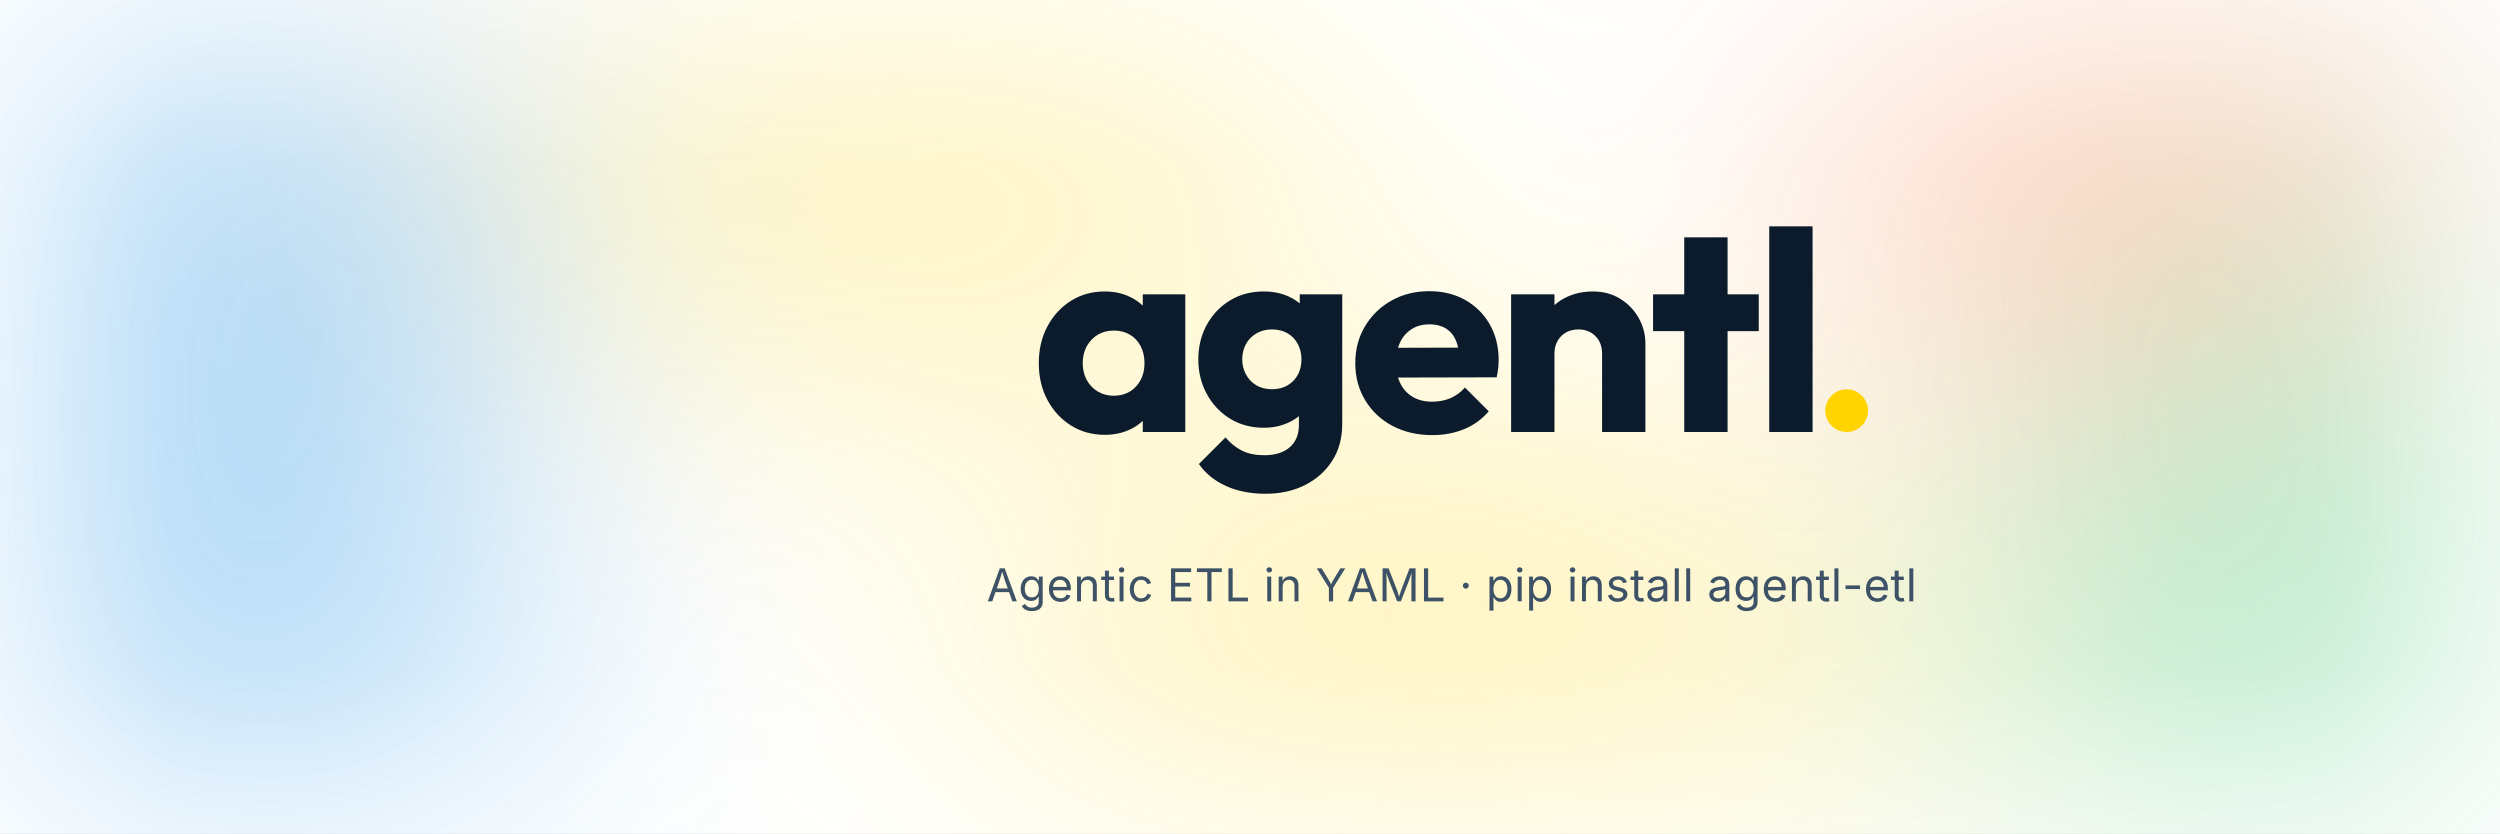
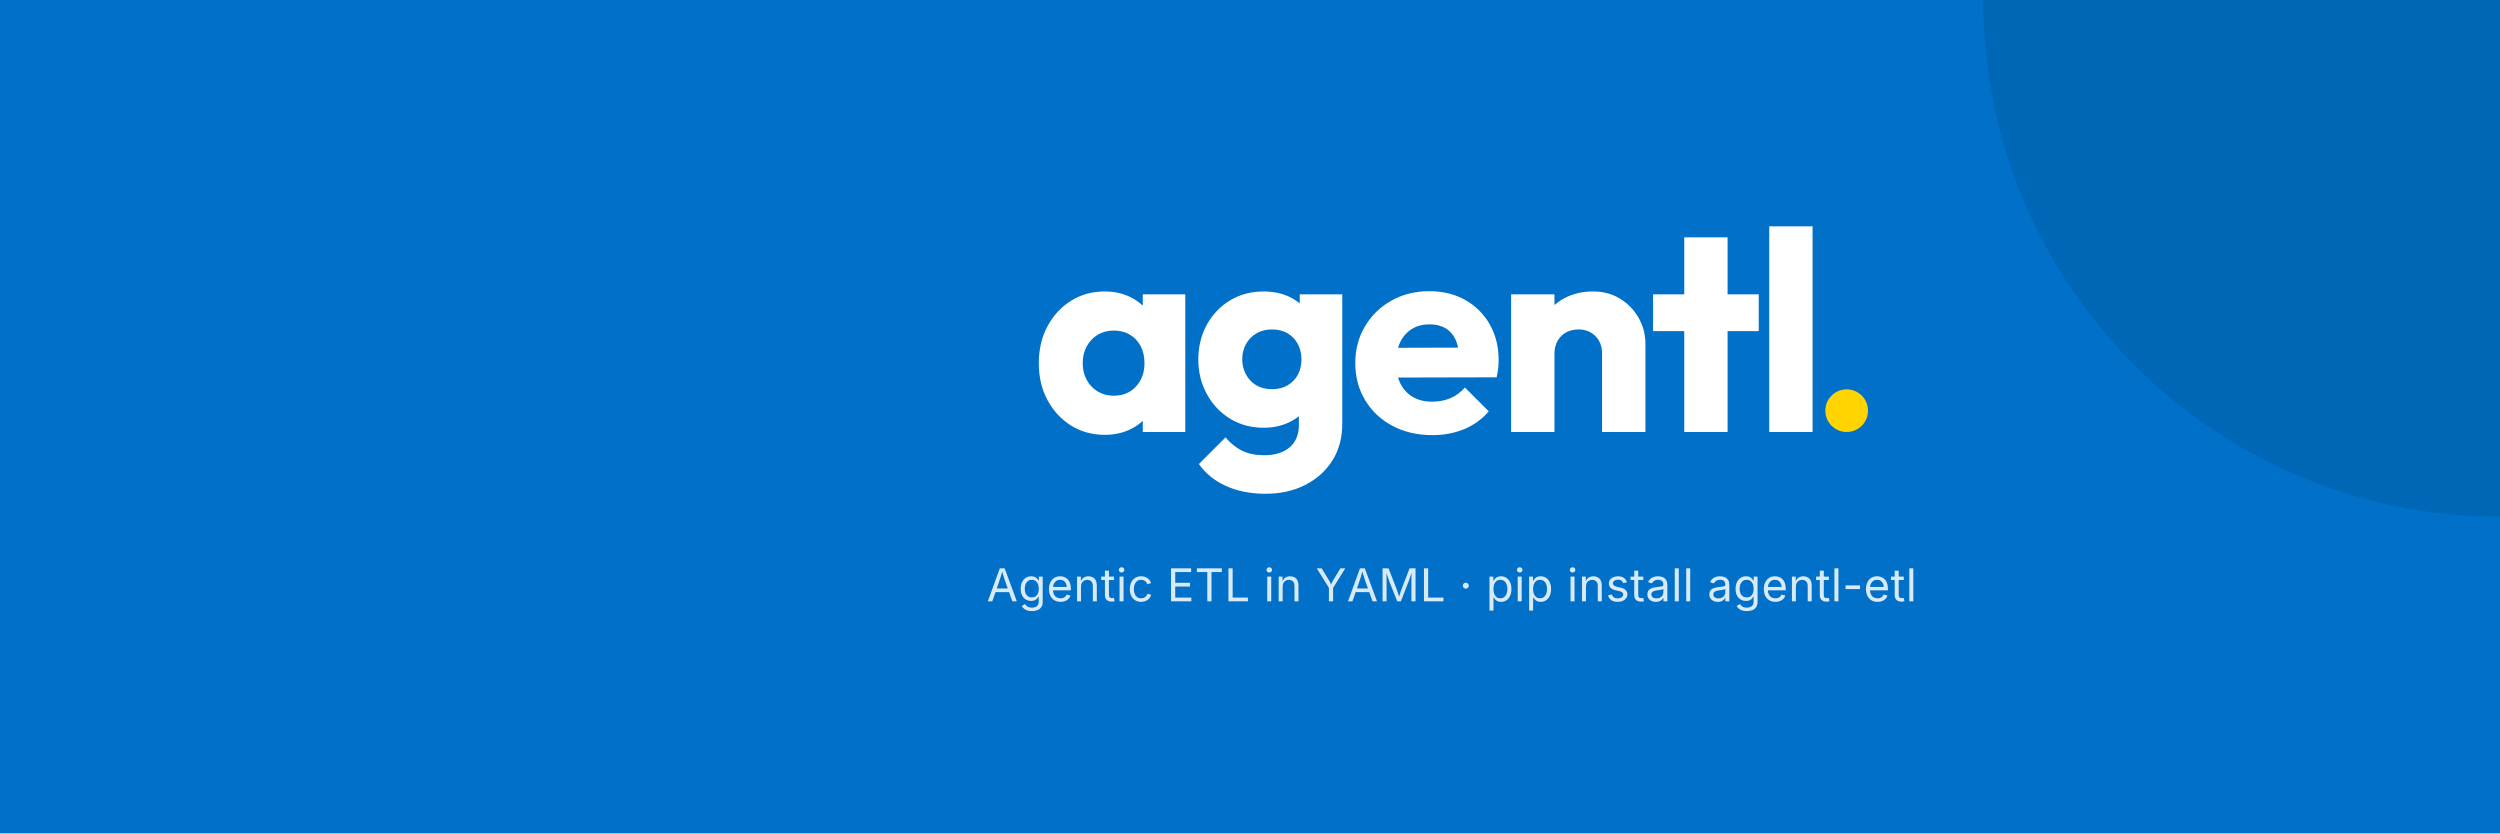
<svg xmlns="http://www.w3.org/2000/svg" viewBox="0 0 1500 500" width="1500" height="500">
-   <defs>
-     <filter id="soft" x="-50%" y="-50%" width="200%" height="200%">
-       <feGaussianBlur stdDeviation="105" />
-     </filter>
-   </defs>
-   <rect width="1500" height="500" fill="#ffffff" />
-   <g filter="url(#soft)" opacity=".85">
-     <circle cx="0" cy="25" r="360" fill="#9fd0f5" />
-     <circle cx="540" cy="-70" r="300" fill="#fff1a8" />
-     <circle cx="1455" cy="0" r="360" fill="#ffc2a8" />
-     <circle cx="1560" cy="490" r="390" fill="#a8e6c0" />
-     <circle cx="870" cy="580" r="330" fill="#fff1a8" />
-     <circle cx="0" cy="520" r="330" fill="#9fd0f5" />
-   </g>
+   <rect width="1500" height="500" fill="#0070c9" />
+   <circle cx="1500" cy="0" r="310" fill="#005ea8" opacity=".55" />
  <g transform="translate(619.2 259.2)">
-     <path d="M43.69 1.7Q32.3 1.7 23.375 -3.91Q14.45 -9.52 9.265 -19.21Q4.08 -28.9 4.08 -41.31Q4.08 -53.72 9.265 -63.41Q14.45 -73.1 23.375 -78.71Q32.3 -84.32 43.69 -84.32Q52.02 -84.32 58.735 -81.09Q65.45 -77.86 69.7 -72.165Q73.95 -66.47 74.46 -59.16V-23.46Q73.95 -16.15 69.785 -10.455Q65.62 -4.76 58.82 -1.53Q52.02 1.7 43.69 1.7ZM48.96 -21.76Q57.29 -21.76 62.39 -27.285Q67.49 -32.81 67.49 -41.31Q67.49 -47.09 65.195 -51.51Q62.9 -55.93 58.735 -58.395Q54.57 -60.86 49.13 -60.86Q43.69 -60.86 39.525 -58.395Q35.36 -55.93 32.895 -51.51Q30.43 -47.09 30.43 -41.31Q30.43 -35.7 32.81 -31.28Q35.19 -26.86 39.44 -24.31Q43.69 -21.76 48.96 -21.76ZM66.47 0.0V-22.27L70.38 -42.33L66.47 -62.39V-82.62H91.97V0.0ZM140.25 37.06Q126.65 37.06 116.365 32.385Q106.08 27.71 100.13 19.21L116.11 3.23Q120.53 8.5 126.055 11.22Q131.58 13.94 139.4 13.94Q149.09 13.94 154.615 9.18Q160.14 4.42 160.14 -4.25V-25.33L164.56 -43.35L160.65 -61.37V-82.62H186.15V-4.93Q186.15 7.82 180.2 17.17Q174.25 26.52 163.88 31.79Q153.51 37.06 140.25 37.06ZM139.06 -2.55Q127.67 -2.55 118.83 -7.99Q109.99 -13.43 104.89 -22.78Q99.79 -32.13 99.79 -43.52Q99.79 -55.08 104.89 -64.345Q109.99 -73.61 118.83 -78.965Q127.67 -84.32 139.06 -84.32Q147.56 -84.32 154.275 -81.175Q160.99 -78.03 165.155 -72.335Q169.32 -66.64 169.83 -59.16V-27.71Q169.32 -20.4 165.155 -14.705Q160.99 -9.01 154.19 -5.78Q147.39 -2.55 139.06 -2.55ZM143.99 -25.67Q149.43 -25.67 153.425 -28.05Q157.42 -30.43 159.545 -34.425Q161.67 -38.42 161.67 -43.52Q161.67 -48.62 159.545 -52.7Q157.42 -56.78 153.425 -59.16Q149.43 -61.54 143.99 -61.54Q138.72 -61.54 134.64 -59.16Q130.56 -56.78 128.35 -52.7Q126.14 -48.62 126.14 -43.52Q126.14 -38.76 128.35 -34.595Q130.56 -30.43 134.555 -28.05Q138.55 -25.67 143.99 -25.67ZM240.21 1.87Q226.78 1.87 216.325 -3.655Q205.87 -9.18 199.92 -19.04Q193.97 -28.9 193.97 -41.31Q193.97 -53.72 199.835 -63.495Q205.7 -73.27 215.73 -78.88Q225.76 -84.49 238.34 -84.49Q250.58 -84.49 259.93 -79.22Q269.28 -73.95 274.635 -64.6Q279.99 -55.25 279.99 -43.18Q279.99 -40.97 279.735 -38.505Q279.48 -36.04 278.8 -32.81L207.57 -32.64V-50.49L267.75 -50.66L256.53 -43.18Q256.36 -50.32 254.32 -54.995Q252.28 -59.67 248.285 -62.135Q244.29 -64.6 238.51 -64.6Q232.39 -64.6 227.885 -61.795Q223.38 -58.99 220.915 -53.89Q218.45 -48.79 218.45 -41.48Q218.45 -34.17 221.085 -28.985Q223.72 -23.8 228.565 -20.995Q233.41 -18.19 240.04 -18.19Q246.16 -18.19 251.09 -20.315Q256.02 -22.44 259.76 -26.69L274.04 -12.41Q267.92 -5.27 259.25 -1.7Q250.58 1.87 240.21 1.87ZM342.04 0.0V-47.09Q342.04 -53.55 338.045 -57.545Q334.05 -61.54 327.93 -61.54Q323.68 -61.54 320.45 -59.755Q317.22 -57.97 315.35 -54.655Q313.48 -51.34 313.48 -47.09L303.45 -52.02Q303.45 -61.71 307.7 -69.02Q311.95 -76.33 319.515 -80.325Q327.08 -84.32 336.6 -84.32Q345.78 -84.32 352.835 -79.985Q359.89 -75.65 363.97 -68.51Q368.05 -61.37 368.05 -52.87V0.0ZM287.47 0.0V-82.62H313.48V0.0ZM391.34 0.0V-116.79H417.35V0.0ZM372.64 -60.52V-82.62H436.05V-60.52ZM442.34 0.0V-123.42H468.35V0.0Z" fill="#0b1b2b" />
+     <path d="M43.69 1.7Q32.3 1.7 23.375 -3.91Q14.45 -9.52 9.265 -19.21Q4.08 -28.9 4.08 -41.31Q4.08 -53.72 9.265 -63.41Q14.45 -73.1 23.375 -78.71Q32.3 -84.32 43.69 -84.32Q52.02 -84.32 58.735 -81.09Q65.45 -77.86 69.7 -72.165Q73.95 -66.47 74.46 -59.16V-23.46Q73.95 -16.15 69.785 -10.455Q65.62 -4.76 58.82 -1.53Q52.02 1.7 43.69 1.7ZM48.96 -21.76Q57.29 -21.76 62.39 -27.285Q67.49 -32.81 67.49 -41.31Q67.49 -47.09 65.195 -51.51Q62.9 -55.93 58.735 -58.395Q54.57 -60.86 49.13 -60.86Q43.69 -60.86 39.525 -58.395Q35.36 -55.93 32.895 -51.51Q30.43 -47.09 30.43 -41.31Q30.43 -35.7 32.81 -31.28Q35.19 -26.86 39.44 -24.31Q43.69 -21.76 48.96 -21.76ZM66.47 0.0V-22.27L70.38 -42.33L66.47 -62.39V-82.62H91.97V0.0ZM140.25 37.06Q126.65 37.06 116.365 32.385Q106.08 27.71 100.13 19.21L116.11 3.23Q120.53 8.5 126.055 11.22Q131.58 13.94 139.4 13.94Q149.09 13.94 154.615 9.18Q160.14 4.42 160.14 -4.25V-25.33L164.56 -43.35L160.65 -61.37V-82.62H186.15V-4.93Q186.15 7.82 180.2 17.17Q174.25 26.52 163.88 31.79Q153.51 37.06 140.25 37.06ZM139.06 -2.55Q127.67 -2.55 118.83 -7.99Q109.99 -13.43 104.89 -22.78Q99.79 -32.13 99.79 -43.52Q99.79 -55.08 104.89 -64.345Q109.99 -73.61 118.83 -78.965Q127.67 -84.32 139.06 -84.32Q147.56 -84.32 154.275 -81.175Q160.99 -78.03 165.155 -72.335Q169.32 -66.64 169.83 -59.16V-27.71Q169.32 -20.4 165.155 -14.705Q160.99 -9.01 154.19 -5.78Q147.39 -2.55 139.06 -2.55ZM143.99 -25.67Q149.43 -25.67 153.425 -28.05Q157.42 -30.43 159.545 -34.425Q161.67 -38.42 161.67 -43.52Q161.67 -48.62 159.545 -52.7Q157.42 -56.78 153.425 -59.16Q149.43 -61.54 143.99 -61.54Q138.72 -61.54 134.64 -59.16Q130.56 -56.78 128.35 -52.7Q126.14 -48.62 126.14 -43.52Q126.14 -38.76 128.35 -34.595Q130.56 -30.43 134.555 -28.05Q138.55 -25.67 143.99 -25.67ZM240.21 1.87Q226.78 1.87 216.325 -3.655Q205.87 -9.18 199.92 -19.04Q193.97 -28.9 193.97 -41.31Q193.97 -53.72 199.835 -63.495Q205.7 -73.27 215.73 -78.88Q225.76 -84.49 238.34 -84.49Q250.58 -84.49 259.93 -79.22Q269.28 -73.95 274.635 -64.6Q279.99 -55.25 279.99 -43.18Q279.99 -40.97 279.735 -38.505Q279.48 -36.04 278.8 -32.81L207.57 -32.64V-50.49L267.75 -50.66L256.53 -43.18Q256.36 -50.32 254.32 -54.995Q252.28 -59.67 248.285 -62.135Q244.29 -64.6 238.51 -64.6Q232.39 -64.6 227.885 -61.795Q223.38 -58.99 220.915 -53.89Q218.45 -48.79 218.45 -41.48Q218.45 -34.17 221.085 -28.985Q223.72 -23.8 228.565 -20.995Q233.41 -18.19 240.04 -18.19Q246.16 -18.19 251.09 -20.315Q256.02 -22.44 259.76 -26.69L274.04 -12.41Q267.92 -5.27 259.25 -1.7Q250.58 1.87 240.21 1.87ZM342.04 0.0V-47.09Q342.04 -53.55 338.045 -57.545Q334.05 -61.54 327.93 -61.54Q323.68 -61.54 320.45 -59.755Q317.22 -57.97 315.35 -54.655Q313.48 -51.34 313.48 -47.09L303.45 -52.02Q303.45 -61.71 307.7 -69.02Q311.95 -76.33 319.515 -80.325Q327.08 -84.32 336.6 -84.32Q345.78 -84.32 352.835 -79.985Q359.89 -75.65 363.97 -68.51Q368.05 -61.37 368.05 -52.87V0.0ZM287.47 0.0V-82.62H313.48V0.0ZM391.34 0.0V-116.79H417.35V0.0ZM372.64 -60.52V-82.62H436.05V-60.52ZM442.34 0.0V-123.42H468.35V0.0Z" fill="#ffffff" />
    <circle cx="488.8" cy="-12.8" r="12.8" fill="#ffd400" />
  </g>
-   <path transform="translate(592.0 360.8)" d="M0.691 0.0 7.876 -19.789H10.798L18.076 0.0H15.42L11.223 -11.741Q10.838 -12.83 10.326 -14.457Q9.815 -16.084 9.084 -18.607H9.562Q8.845 -16.057 8.321 -14.404Q7.796 -12.75 7.451 -11.741L3.373 0.0ZM4.303 -5.525V-7.73H14.463V-5.525ZM27.153 5.87Q25.506 5.87 24.304 5.452Q23.102 5.034 22.306 4.343Q21.509 3.652 21.044 2.842L22.983 1.594Q23.302 2.019 23.773 2.537Q24.245 3.055 25.048 3.42Q25.852 3.785 27.153 3.785Q28.933 3.785 30.082 2.935Q31.231 2.085 31.231 0.252V-2.723H31.005Q30.752 -2.298 30.294 -1.713Q29.836 -1.129 28.979 -0.684Q28.123 -0.239 26.688 -0.239Q24.909 -0.239 23.488 -1.082Q22.067 -1.926 21.243 -3.546Q20.42 -5.166 20.42 -7.491Q20.42 -9.788 21.23 -11.482Q22.04 -13.175 23.468 -14.105Q24.895 -15.034 26.742 -15.034Q28.176 -15.034 29.033 -14.563Q29.889 -14.091 30.354 -13.48Q30.819 -12.87 31.071 -12.471H31.297V-14.848H33.621V0.385Q33.621 2.298 32.758 3.513Q31.895 4.728 30.427 5.299Q28.959 5.87 27.153 5.87ZM27.087 -2.364Q28.442 -2.364 29.371 -2.982Q30.301 -3.599 30.779 -4.761Q31.257 -5.923 31.257 -7.544Q31.257 -9.124 30.786 -10.326Q30.314 -11.528 29.385 -12.212Q28.455 -12.896 27.087 -12.896Q25.679 -12.896 24.736 -12.172Q23.793 -11.448 23.322 -10.24Q22.85 -9.031 22.85 -7.544Q22.85 -6.016 23.328 -4.848Q23.806 -3.679 24.749 -3.021Q25.692 -2.364 27.087 -2.364ZM44.332 0.319Q42.181 0.319 40.62 -0.637Q39.06 -1.594 38.216 -3.307Q37.373 -5.02 37.373 -7.305Q37.373 -9.589 38.196 -11.329Q39.02 -13.069 40.527 -14.052Q42.035 -15.034 44.053 -15.034Q45.235 -15.034 46.384 -14.643Q47.533 -14.251 48.469 -13.381Q49.406 -12.511 49.964 -11.09Q50.521 -9.669 50.521 -7.61V-6.614H38.993V-8.633H49.233L48.117 -7.889Q48.117 -9.35 47.659 -10.486Q47.201 -11.621 46.298 -12.265Q45.395 -12.909 44.053 -12.909Q42.712 -12.909 41.756 -12.252Q40.799 -11.595 40.295 -10.539Q39.79 -9.483 39.79 -8.274V-6.933Q39.79 -5.286 40.361 -4.137Q40.932 -2.988 41.962 -2.397Q42.991 -1.806 44.346 -1.806Q45.222 -1.806 45.939 -2.059Q46.656 -2.311 47.174 -2.822Q47.692 -3.334 47.971 -4.091L50.282 -3.453Q49.937 -2.337 49.114 -1.487Q48.29 -0.637 47.075 -0.159Q45.86 0.319 44.332 0.319ZM56.611 -8.898V0.0H54.22V-14.848H56.518L56.531 -11.249H56.199Q56.876 -13.308 58.131 -14.171Q59.386 -15.034 61.073 -15.034Q62.574 -15.034 63.703 -14.417Q64.832 -13.799 65.462 -12.557Q66.093 -11.316 66.093 -9.43V0.0H63.703V-9.23Q63.703 -10.944 62.806 -11.913Q61.91 -12.883 60.356 -12.883Q59.293 -12.883 58.443 -12.418Q57.593 -11.953 57.102 -11.063Q56.611 -10.173 56.611 -8.898ZM76.406 -14.848V-12.803H68.729V-14.848ZM70.961 -18.381H73.351V-3.852Q73.351 -2.855 73.756 -2.397Q74.161 -1.939 75.104 -1.939Q75.33 -1.939 75.682 -1.992Q76.034 -2.045 76.326 -2.098L76.818 -0.08Q76.446 0.053 75.974 0.12Q75.503 0.186 75.038 0.186Q73.112 0.186 72.036 -0.83Q70.961 -1.846 70.961 -3.666ZM79.733 0.0V-14.848H82.123V0.0ZM80.941 -17.279Q80.264 -17.279 79.772 -17.744Q79.281 -18.209 79.281 -18.859Q79.281 -19.523 79.772 -19.982Q80.264 -20.44 80.941 -20.44Q81.632 -20.44 82.123 -19.982Q82.615 -19.523 82.615 -18.859Q82.615 -18.209 82.123 -17.744Q81.632 -17.279 80.941 -17.279ZM92.635 0.319Q90.616 0.319 89.096 -0.637Q87.575 -1.594 86.725 -3.32Q85.875 -5.047 85.875 -7.331Q85.875 -9.655 86.725 -11.389Q87.575 -13.122 89.096 -14.078Q90.616 -15.034 92.635 -15.034Q93.711 -15.034 94.667 -14.755Q95.623 -14.477 96.414 -13.952Q97.204 -13.427 97.775 -12.664Q98.346 -11.9 98.652 -10.93L96.354 -10.28Q96.194 -10.851 95.862 -11.329Q95.53 -11.807 95.059 -12.159Q94.587 -12.511 93.977 -12.704Q93.366 -12.896 92.635 -12.896Q91.148 -12.896 90.191 -12.119Q89.235 -11.342 88.77 -10.08Q88.305 -8.819 88.305 -7.331Q88.305 -5.87 88.77 -4.615Q89.235 -3.36 90.191 -2.59Q91.148 -1.82 92.635 -1.82Q93.379 -1.82 94.003 -2.019Q94.627 -2.218 95.112 -2.583Q95.597 -2.948 95.929 -3.453Q96.261 -3.958 96.42 -4.555L98.705 -3.905Q98.412 -2.909 97.835 -2.132Q97.257 -1.355 96.46 -0.804Q95.663 -0.252 94.694 0.033Q93.724 0.319 92.635 0.319ZM110.617 0.0V-19.789H122.677V-17.558H113.141V-11.103H122.026V-8.872H113.141V-2.231H122.796V0.0ZM126.15 -17.558V-19.789H141.104V-17.558H134.902V0.0H132.378V-17.558ZM145.068 0.0V-19.789H147.592V-2.231H156.756V0.0ZM168.35 0.0V-14.848H170.741V0.0ZM169.559 -17.279Q168.881 -17.279 168.39 -17.744Q167.898 -18.209 167.898 -18.859Q167.898 -19.523 168.39 -19.982Q168.881 -20.44 169.559 -20.44Q170.249 -20.44 170.741 -19.982Q171.232 -19.523 171.232 -18.859Q171.232 -18.209 170.741 -17.744Q170.249 -17.279 169.559 -17.279ZM177.6 -8.898V0.0H175.209V-14.848H177.507L177.52 -11.249H177.188Q177.866 -13.308 179.121 -14.171Q180.376 -15.034 182.063 -15.034Q183.563 -15.034 184.692 -14.417Q185.821 -13.799 186.452 -12.557Q187.083 -11.316 187.083 -9.43V0.0H184.692V-9.23Q184.692 -10.944 183.796 -11.913Q182.899 -12.883 181.345 -12.883Q180.283 -12.883 179.433 -12.418Q178.583 -11.953 178.091 -11.063Q177.6 -10.173 177.6 -8.898ZM205.344 0.0V-8.102L198.066 -19.789H200.988L204.906 -13.401Q205.57 -12.325 206.081 -11.349Q206.592 -10.373 207.137 -8.885H206.128Q206.672 -10.399 207.19 -11.389Q207.708 -12.378 208.332 -13.401L212.237 -19.789H215.146L207.867 -8.102V0.0ZM216.799 0.0 223.984 -19.789H226.906L234.184 0.0H231.528L227.331 -11.741Q226.946 -12.83 226.434 -14.457Q225.923 -16.084 225.193 -18.607H225.671Q224.954 -16.057 224.429 -14.404Q223.904 -12.75 223.559 -11.741L219.482 0.0ZM220.411 -5.525V-7.73H230.572V-5.525ZM237.537 0.0V-19.789H241.123L245.997 -7.305Q246.17 -6.866 246.389 -6.209Q246.608 -5.552 246.854 -4.781Q247.1 -4.011 247.326 -3.247Q247.551 -2.484 247.724 -1.833H247.166Q247.352 -2.444 247.578 -3.194Q247.804 -3.945 248.049 -4.721Q248.295 -5.498 248.521 -6.176Q248.747 -6.853 248.919 -7.305L253.727 -19.789H257.326V0.0H254.843V-11.302Q254.843 -11.913 254.849 -12.697Q254.856 -13.48 254.876 -14.344Q254.896 -15.207 254.916 -16.097Q254.936 -16.987 254.949 -17.823H255.161Q254.883 -16.907 254.57 -15.957Q254.258 -15.008 253.96 -14.125Q253.661 -13.241 253.395 -12.511Q253.129 -11.78 252.944 -11.302L248.521 0.0H246.329L241.84 -11.302Q241.654 -11.767 241.402 -12.478Q241.15 -13.188 240.851 -14.058Q240.552 -14.928 240.233 -15.891Q239.915 -16.854 239.583 -17.823H239.822Q239.848 -17.08 239.868 -16.216Q239.888 -15.353 239.901 -14.47Q239.915 -13.587 239.928 -12.77Q239.941 -11.953 239.941 -11.302V0.0ZM262.38 0.0V-19.789H264.903V-2.231H274.067V0.0ZM287.481 -7.61Q286.737 -7.61 286.212 -8.135Q285.688 -8.659 285.688 -9.403Q285.688 -10.147 286.212 -10.671Q286.737 -11.196 287.481 -11.196Q288.224 -11.196 288.749 -10.671Q289.274 -10.147 289.274 -9.403Q289.274 -8.659 288.749 -8.135Q288.224 -7.61 287.481 -7.61ZM301.691 5.552V-14.848H304.002V-12.471H304.268Q304.52 -12.87 304.971 -13.474Q305.423 -14.078 306.273 -14.556Q307.123 -15.034 308.571 -15.034Q310.43 -15.034 311.845 -14.105Q313.259 -13.175 314.063 -11.455Q314.866 -9.735 314.866 -7.384Q314.866 -5.02 314.069 -3.294Q313.272 -1.567 311.858 -0.624Q310.443 0.319 308.584 0.319Q307.176 0.319 306.313 -0.166Q305.45 -0.651 304.985 -1.268Q304.52 -1.886 304.268 -2.298H304.082V5.552ZM308.225 -1.82Q309.62 -1.82 310.556 -2.57Q311.493 -3.32 311.964 -4.589Q312.436 -5.857 312.436 -7.411Q312.436 -8.952 311.971 -10.193Q311.506 -11.435 310.57 -12.166Q309.633 -12.896 308.225 -12.896Q306.857 -12.896 305.928 -12.205Q304.998 -11.515 304.527 -10.286Q304.055 -9.058 304.055 -7.411Q304.055 -5.764 304.533 -4.502Q305.011 -3.241 305.948 -2.53Q306.884 -1.82 308.225 -1.82ZM318.618 0.0V-14.848H321.008V0.0ZM319.826 -17.279Q319.149 -17.279 318.658 -17.744Q318.166 -18.209 318.166 -18.859Q318.166 -19.523 318.658 -19.982Q319.149 -20.44 319.826 -20.44Q320.517 -20.44 321.008 -19.982Q321.5 -19.523 321.5 -18.859Q321.5 -18.209 321.008 -17.744Q320.517 -17.279 319.826 -17.279ZM325.477 5.552V-14.848H327.788V-12.471H328.054Q328.306 -12.87 328.758 -13.474Q329.209 -14.078 330.059 -14.556Q330.909 -15.034 332.357 -15.034Q334.216 -15.034 335.631 -14.105Q337.045 -13.175 337.849 -11.455Q338.652 -9.735 338.652 -7.384Q338.652 -5.02 337.855 -3.294Q337.058 -1.567 335.644 -0.624Q334.23 0.319 332.37 0.319Q330.962 0.319 330.099 -0.166Q329.236 -0.651 328.771 -1.268Q328.306 -1.886 328.054 -2.298H327.868V5.552ZM332.012 -1.82Q333.406 -1.82 334.342 -2.57Q335.279 -3.32 335.75 -4.589Q336.222 -5.857 336.222 -7.411Q336.222 -8.952 335.757 -10.193Q335.292 -11.435 334.356 -12.166Q333.419 -12.896 332.012 -12.896Q330.644 -12.896 329.714 -12.205Q328.784 -11.515 328.313 -10.286Q327.841 -9.058 327.841 -7.411Q327.841 -5.764 328.319 -4.502Q328.798 -3.241 329.734 -2.53Q330.67 -1.82 332.012 -1.82ZM350.326 0.0V-14.848H352.717V0.0ZM351.534 -17.279Q350.857 -17.279 350.366 -17.744Q349.874 -18.209 349.874 -18.859Q349.874 -19.523 350.366 -19.982Q350.857 -20.44 351.534 -20.44Q352.225 -20.44 352.717 -19.982Q353.208 -19.523 353.208 -18.859Q353.208 -18.209 352.717 -17.744Q352.225 -17.279 351.534 -17.279ZM359.576 -8.898V0.0H357.185V-14.848H359.483L359.496 -11.249H359.164Q359.842 -13.308 361.097 -14.171Q362.352 -15.034 364.039 -15.034Q365.539 -15.034 366.668 -14.417Q367.797 -13.799 368.428 -12.557Q369.059 -11.316 369.059 -9.43V0.0H366.668V-9.23Q366.668 -10.944 365.772 -11.913Q364.875 -12.883 363.321 -12.883Q362.259 -12.883 361.409 -12.418Q360.559 -11.953 360.067 -11.063Q359.576 -10.173 359.576 -8.898ZM378.575 0.319Q377.047 0.319 375.859 -0.126Q374.67 -0.571 373.9 -1.448Q373.129 -2.324 372.864 -3.599L375.135 -4.144Q375.453 -2.922 376.337 -2.351Q377.22 -1.78 378.548 -1.78Q380.102 -1.78 381.025 -2.444Q381.948 -3.108 381.948 -4.024Q381.948 -4.795 381.41 -5.306Q380.872 -5.817 379.77 -6.07L377.3 -6.654Q375.281 -7.132 374.298 -8.135Q373.315 -9.137 373.315 -10.705Q373.315 -11.98 374.032 -12.956Q374.75 -13.932 375.991 -14.483Q377.233 -15.034 378.814 -15.034Q380.341 -15.034 381.41 -14.576Q382.479 -14.118 383.15 -13.314Q383.821 -12.511 384.153 -11.462L381.988 -10.904Q381.682 -11.701 380.972 -12.352Q380.261 -13.002 378.827 -13.002Q377.499 -13.002 376.616 -12.391Q375.732 -11.78 375.732 -10.851Q375.732 -10.027 376.33 -9.529Q376.928 -9.031 378.229 -8.726L380.474 -8.195Q382.493 -7.716 383.462 -6.714Q384.432 -5.711 384.432 -4.184Q384.432 -2.882 383.695 -1.866Q382.957 -0.85 381.636 -0.266Q380.314 0.319 378.575 0.319ZM394 -14.848V-12.803H386.324V-14.848ZM388.555 -18.381H390.946V-3.852Q390.946 -2.855 391.351 -2.397Q391.756 -1.939 392.699 -1.939Q392.925 -1.939 393.277 -1.992Q393.629 -2.045 393.921 -2.098L394.412 -0.08Q394.04 0.053 393.569 0.12Q393.097 0.186 392.633 0.186Q390.707 0.186 389.631 -0.83Q388.555 -1.846 388.555 -3.666ZM401.484 0.345Q400.076 0.345 398.928 -0.186Q397.779 -0.717 397.101 -1.74Q396.424 -2.762 396.424 -4.223Q396.424 -5.498 396.929 -6.295Q397.433 -7.092 398.277 -7.55Q399.12 -8.009 400.143 -8.234Q401.165 -8.46 402.201 -8.593Q403.53 -8.766 404.366 -8.859Q405.203 -8.952 405.608 -9.177Q406.013 -9.403 406.013 -9.948V-10.027Q406.013 -10.957 405.668 -11.601Q405.322 -12.245 404.632 -12.591Q403.941 -12.936 402.905 -12.936Q401.843 -12.936 401.086 -12.604Q400.329 -12.272 399.857 -11.774Q399.386 -11.276 399.147 -10.758L396.849 -11.515Q397.42 -12.87 398.39 -13.633Q399.359 -14.397 400.528 -14.716Q401.697 -15.034 402.839 -15.034Q403.583 -15.034 404.532 -14.855Q405.482 -14.676 406.365 -14.145Q407.248 -13.613 407.826 -12.571Q408.404 -11.528 408.404 -9.788V0.0H406.053V-2.019H405.894Q405.641 -1.501 405.083 -0.95Q404.526 -0.398 403.636 -0.027Q402.746 0.345 401.484 0.345ZM401.896 -1.766Q403.224 -1.766 404.14 -2.284Q405.057 -2.802 405.535 -3.632Q406.013 -4.462 406.013 -5.366V-7.424Q405.867 -7.252 405.376 -7.112Q404.884 -6.973 404.253 -6.866Q403.622 -6.76 403.031 -6.687Q402.44 -6.614 402.095 -6.574Q401.232 -6.468 400.481 -6.209Q399.731 -5.95 399.28 -5.452Q398.828 -4.954 398.828 -4.104Q398.828 -3.334 399.226 -2.816Q399.625 -2.298 400.315 -2.032Q401.006 -1.766 401.896 -1.766ZM415.263 -19.789V0.0H412.873V-19.789ZM422.123 -19.789V0.0H419.732V-19.789ZM438.671 0.345Q437.263 0.345 436.114 -0.186Q434.965 -0.717 434.288 -1.74Q433.61 -2.762 433.61 -4.223Q433.61 -5.498 434.115 -6.295Q434.62 -7.092 435.463 -7.55Q436.307 -8.009 437.329 -8.234Q438.352 -8.46 439.388 -8.593Q440.716 -8.766 441.553 -8.859Q442.389 -8.952 442.794 -9.177Q443.2 -9.403 443.2 -9.948V-10.027Q443.2 -10.957 442.854 -11.601Q442.509 -12.245 441.818 -12.591Q441.128 -12.936 440.092 -12.936Q439.029 -12.936 438.272 -12.604Q437.515 -12.272 437.044 -11.774Q436.572 -11.276 436.333 -10.758L434.035 -11.515Q434.607 -12.87 435.576 -13.633Q436.546 -14.397 437.714 -14.716Q438.883 -15.034 440.025 -15.034Q440.769 -15.034 441.719 -14.855Q442.668 -14.676 443.552 -14.145Q444.435 -13.613 445.012 -12.571Q445.59 -11.528 445.59 -9.788V0.0H443.239V-2.019H443.08Q442.828 -1.501 442.27 -0.95Q441.712 -0.398 440.822 -0.027Q439.932 0.345 438.671 0.345ZM439.082 -1.766Q440.41 -1.766 441.327 -2.284Q442.243 -2.802 442.721 -3.632Q443.2 -4.462 443.2 -5.366V-7.424Q443.053 -7.252 442.562 -7.112Q442.071 -6.973 441.44 -6.866Q440.809 -6.76 440.218 -6.687Q439.627 -6.614 439.282 -6.574Q438.418 -6.468 437.668 -6.209Q436.918 -5.95 436.466 -5.452Q436.014 -4.954 436.014 -4.104Q436.014 -3.334 436.413 -2.816Q436.811 -2.298 437.502 -2.032Q438.193 -1.766 439.082 -1.766ZM456.075 5.87Q454.429 5.87 453.227 5.452Q452.025 5.034 451.228 4.343Q450.431 3.652 449.966 2.842L451.905 1.594Q452.224 2.019 452.695 2.537Q453.167 3.055 453.97 3.42Q454.774 3.785 456.075 3.785Q457.855 3.785 459.004 2.935Q460.153 2.085 460.153 0.252V-2.723H459.927Q459.675 -2.298 459.216 -1.713Q458.758 -1.129 457.902 -0.684Q457.045 -0.239 455.611 -0.239Q453.831 -0.239 452.41 -1.082Q450.989 -1.926 450.165 -3.546Q449.342 -5.166 449.342 -7.491Q449.342 -9.788 450.152 -11.482Q450.962 -13.175 452.39 -14.105Q453.818 -15.034 455.664 -15.034Q457.098 -15.034 457.955 -14.563Q458.811 -14.091 459.276 -13.48Q459.741 -12.87 459.993 -12.471H460.219V-14.848H462.543V0.385Q462.543 2.298 461.68 3.513Q460.817 4.728 459.349 5.299Q457.882 5.87 456.075 5.87ZM456.009 -2.364Q457.364 -2.364 458.293 -2.982Q459.223 -3.599 459.701 -4.761Q460.179 -5.923 460.179 -7.544Q460.179 -9.124 459.708 -10.326Q459.236 -11.528 458.307 -12.212Q457.377 -12.896 456.009 -12.896Q454.601 -12.896 453.658 -12.172Q452.715 -11.448 452.244 -10.24Q451.772 -9.031 451.772 -7.544Q451.772 -6.016 452.25 -4.848Q452.729 -3.679 453.672 -3.021Q454.615 -2.364 456.009 -2.364ZM473.254 0.319Q471.103 0.319 469.542 -0.637Q467.982 -1.594 467.138 -3.307Q466.295 -5.02 466.295 -7.305Q466.295 -9.589 467.119 -11.329Q467.942 -13.069 469.449 -14.052Q470.957 -15.034 472.976 -15.034Q474.158 -15.034 475.306 -14.643Q476.455 -14.251 477.392 -13.381Q478.328 -12.511 478.886 -11.09Q479.444 -9.669 479.444 -7.61V-6.614H467.915V-8.633H478.155L477.04 -7.889Q477.04 -9.35 476.581 -10.486Q476.123 -11.621 475.22 -12.265Q474.317 -12.909 472.976 -12.909Q471.634 -12.909 470.678 -12.252Q469.722 -11.595 469.217 -10.539Q468.712 -9.483 468.712 -8.274V-6.933Q468.712 -5.286 469.283 -4.137Q469.854 -2.988 470.884 -2.397Q471.913 -1.806 473.268 -1.806Q474.144 -1.806 474.862 -2.059Q475.579 -2.311 476.097 -2.822Q476.615 -3.334 476.894 -4.091L479.204 -3.453Q478.859 -2.337 478.036 -1.487Q477.212 -0.637 475.997 -0.159Q474.782 0.319 473.254 0.319ZM485.533 -8.898V0.0H483.142V-14.848H485.44L485.453 -11.249H485.121Q485.798 -13.308 487.053 -14.171Q488.309 -15.034 489.995 -15.034Q491.496 -15.034 492.625 -14.417Q493.754 -13.799 494.385 -12.557Q495.016 -11.316 495.016 -9.43V0.0H492.625V-9.23Q492.625 -10.944 491.728 -11.913Q490.832 -12.883 489.278 -12.883Q488.216 -12.883 487.366 -12.418Q486.516 -11.953 486.024 -11.063Q485.533 -10.173 485.533 -8.898ZM505.328 -14.848V-12.803H497.652V-14.848ZM499.883 -18.381H502.273V-3.852Q502.273 -2.855 502.679 -2.397Q503.084 -1.939 504.027 -1.939Q504.252 -1.939 504.604 -1.992Q504.956 -2.045 505.248 -2.098L505.74 -0.08Q505.368 0.053 504.897 0.12Q504.425 0.186 503.96 0.186Q502.034 0.186 500.959 -0.83Q499.883 -1.846 499.883 -3.666ZM511.046 -19.789V0.0H508.655V-19.789ZM524.014 -9.549V-7.345H515.328V-9.549ZM534.54 0.319Q532.388 0.319 530.827 -0.637Q529.267 -1.594 528.423 -3.307Q527.58 -5.02 527.58 -7.305Q527.58 -9.589 528.404 -11.329Q529.227 -13.069 530.734 -14.052Q532.242 -15.034 534.261 -15.034Q535.443 -15.034 536.591 -14.643Q537.74 -14.251 538.677 -13.381Q539.613 -12.511 540.171 -11.09Q540.729 -9.669 540.729 -7.61V-6.614H529.2V-8.633H539.44L538.325 -7.889Q538.325 -9.35 537.866 -10.486Q537.408 -11.621 536.505 -12.265Q535.602 -12.909 534.261 -12.909Q532.919 -12.909 531.963 -12.252Q531.007 -11.595 530.502 -10.539Q529.997 -9.483 529.997 -8.274V-6.933Q529.997 -5.286 530.568 -4.137Q531.139 -2.988 532.169 -2.397Q533.198 -1.806 534.553 -1.806Q535.429 -1.806 536.147 -2.059Q536.864 -2.311 537.382 -2.822Q537.9 -3.334 538.179 -4.091L540.49 -3.453Q540.144 -2.337 539.321 -1.487Q538.497 -0.637 537.282 -0.159Q536.067 0.319 534.54 0.319ZM550.271 -14.848V-12.803H542.594V-14.848ZM544.826 -18.381H547.216V-3.852Q547.216 -2.855 547.621 -2.397Q548.026 -1.939 548.969 -1.939Q549.195 -1.939 549.547 -1.992Q549.899 -2.045 550.191 -2.098L550.683 -0.08Q550.311 0.053 549.839 0.12Q549.368 0.186 548.903 0.186Q546.977 0.186 545.901 -0.83Q544.826 -1.846 544.826 -3.666ZM555.988 -19.789V0.0H553.598V-19.789Z" fill="#3d5266" />
+   <path transform="translate(592.0 360.8)" d="M0.691 0.0 7.876 -19.789H10.798L18.076 0.0H15.42L11.223 -11.741Q10.838 -12.83 10.326 -14.457Q9.815 -16.084 9.084 -18.607H9.562Q8.845 -16.057 8.321 -14.404Q7.796 -12.75 7.451 -11.741L3.373 0.0ZM4.303 -5.525V-7.73H14.463V-5.525ZM27.153 5.87Q25.506 5.87 24.304 5.452Q23.102 5.034 22.306 4.343Q21.509 3.652 21.044 2.842L22.983 1.594Q23.302 2.019 23.773 2.537Q24.245 3.055 25.048 3.42Q25.852 3.785 27.153 3.785Q28.933 3.785 30.082 2.935Q31.231 2.085 31.231 0.252V-2.723H31.005Q30.752 -2.298 30.294 -1.713Q29.836 -1.129 28.979 -0.684Q28.123 -0.239 26.688 -0.239Q24.909 -0.239 23.488 -1.082Q22.067 -1.926 21.243 -3.546Q20.42 -5.166 20.42 -7.491Q20.42 -9.788 21.23 -11.482Q22.04 -13.175 23.468 -14.105Q24.895 -15.034 26.742 -15.034Q28.176 -15.034 29.033 -14.563Q29.889 -14.091 30.354 -13.48Q30.819 -12.87 31.071 -12.471H31.297V-14.848H33.621V0.385Q33.621 2.298 32.758 3.513Q31.895 4.728 30.427 5.299Q28.959 5.87 27.153 5.87ZM27.087 -2.364Q28.442 -2.364 29.371 -2.982Q30.301 -3.599 30.779 -4.761Q31.257 -5.923 31.257 -7.544Q31.257 -9.124 30.786 -10.326Q30.314 -11.528 29.385 -12.212Q28.455 -12.896 27.087 -12.896Q25.679 -12.896 24.736 -12.172Q23.793 -11.448 23.322 -10.24Q22.85 -9.031 22.85 -7.544Q22.85 -6.016 23.328 -4.848Q23.806 -3.679 24.749 -3.021Q25.692 -2.364 27.087 -2.364ZM44.332 0.319Q42.181 0.319 40.62 -0.637Q39.06 -1.594 38.216 -3.307Q37.373 -5.02 37.373 -7.305Q37.373 -9.589 38.196 -11.329Q39.02 -13.069 40.527 -14.052Q42.035 -15.034 44.053 -15.034Q45.235 -15.034 46.384 -14.643Q47.533 -14.251 48.469 -13.381Q49.406 -12.511 49.964 -11.09Q50.521 -9.669 50.521 -7.61V-6.614H38.993V-8.633H49.233L48.117 -7.889Q48.117 -9.35 47.659 -10.486Q47.201 -11.621 46.298 -12.265Q45.395 -12.909 44.053 -12.909Q42.712 -12.909 41.756 -12.252Q40.799 -11.595 40.295 -10.539Q39.79 -9.483 39.79 -8.274V-6.933Q39.79 -5.286 40.361 -4.137Q40.932 -2.988 41.962 -2.397Q42.991 -1.806 44.346 -1.806Q45.222 -1.806 45.939 -2.059Q46.656 -2.311 47.174 -2.822Q47.692 -3.334 47.971 -4.091L50.282 -3.453Q49.937 -2.337 49.114 -1.487Q48.29 -0.637 47.075 -0.159Q45.86 0.319 44.332 0.319ZM56.611 -8.898V0.0H54.22V-14.848H56.518L56.531 -11.249H56.199Q56.876 -13.308 58.131 -14.171Q59.386 -15.034 61.073 -15.034Q62.574 -15.034 63.703 -14.417Q64.832 -13.799 65.462 -12.557Q66.093 -11.316 66.093 -9.43V0.0H63.703V-9.23Q63.703 -10.944 62.806 -11.913Q61.91 -12.883 60.356 -12.883Q59.293 -12.883 58.443 -12.418Q57.593 -11.953 57.102 -11.063Q56.611 -10.173 56.611 -8.898ZM76.406 -14.848V-12.803H68.729V-14.848ZM70.961 -18.381H73.351V-3.852Q73.351 -2.855 73.756 -2.397Q74.161 -1.939 75.104 -1.939Q75.33 -1.939 75.682 -1.992Q76.034 -2.045 76.326 -2.098L76.818 -0.08Q76.446 0.053 75.974 0.12Q75.503 0.186 75.038 0.186Q73.112 0.186 72.036 -0.83Q70.961 -1.846 70.961 -3.666ZM79.733 0.0V-14.848H82.123V0.0ZM80.941 -17.279Q80.264 -17.279 79.772 -17.744Q79.281 -18.209 79.281 -18.859Q79.281 -19.523 79.772 -19.982Q80.264 -20.44 80.941 -20.44Q81.632 -20.44 82.123 -19.982Q82.615 -19.523 82.615 -18.859Q82.615 -18.209 82.123 -17.744Q81.632 -17.279 80.941 -17.279ZM92.635 0.319Q90.616 0.319 89.096 -0.637Q87.575 -1.594 86.725 -3.32Q85.875 -5.047 85.875 -7.331Q85.875 -9.655 86.725 -11.389Q87.575 -13.122 89.096 -14.078Q90.616 -15.034 92.635 -15.034Q93.711 -15.034 94.667 -14.755Q95.623 -14.477 96.414 -13.952Q97.204 -13.427 97.775 -12.664Q98.346 -11.9 98.652 -10.93L96.354 -10.28Q96.194 -10.851 95.862 -11.329Q95.53 -11.807 95.059 -12.159Q94.587 -12.511 93.977 -12.704Q93.366 -12.896 92.635 -12.896Q91.148 -12.896 90.191 -12.119Q89.235 -11.342 88.77 -10.08Q88.305 -8.819 88.305 -7.331Q88.305 -5.87 88.77 -4.615Q89.235 -3.36 90.191 -2.59Q91.148 -1.82 92.635 -1.82Q93.379 -1.82 94.003 -2.019Q94.627 -2.218 95.112 -2.583Q95.597 -2.948 95.929 -3.453Q96.261 -3.958 96.42 -4.555L98.705 -3.905Q98.412 -2.909 97.835 -2.132Q97.257 -1.355 96.46 -0.804Q95.663 -0.252 94.694 0.033Q93.724 0.319 92.635 0.319ZM110.617 0.0V-19.789H122.677V-17.558H113.141V-11.103H122.026V-8.872H113.141V-2.231H122.796V0.0ZM126.15 -17.558V-19.789H141.104V-17.558H134.902V0.0H132.378V-17.558ZM145.068 0.0V-19.789H147.592V-2.231H156.756V0.0ZM168.35 0.0V-14.848H170.741V0.0ZM169.559 -17.279Q168.881 -17.279 168.39 -17.744Q167.898 -18.209 167.898 -18.859Q167.898 -19.523 168.39 -19.982Q168.881 -20.44 169.559 -20.44Q170.249 -20.44 170.741 -19.982Q171.232 -19.523 171.232 -18.859Q171.232 -18.209 170.741 -17.744Q170.249 -17.279 169.559 -17.279ZM177.6 -8.898V0.0H175.209V-14.848H177.507L177.52 -11.249H177.188Q177.866 -13.308 179.121 -14.171Q180.376 -15.034 182.063 -15.034Q183.563 -15.034 184.692 -14.417Q185.821 -13.799 186.452 -12.557Q187.083 -11.316 187.083 -9.43V0.0H184.692V-9.23Q184.692 -10.944 183.796 -11.913Q182.899 -12.883 181.345 -12.883Q180.283 -12.883 179.433 -12.418Q178.583 -11.953 178.091 -11.063Q177.6 -10.173 177.6 -8.898ZM205.344 0.0V-8.102L198.066 -19.789H200.988L204.906 -13.401Q205.57 -12.325 206.081 -11.349Q206.592 -10.373 207.137 -8.885H206.128Q206.672 -10.399 207.19 -11.389Q207.708 -12.378 208.332 -13.401L212.237 -19.789H215.146L207.867 -8.102V0.0ZM216.799 0.0 223.984 -19.789H226.906L234.184 0.0H231.528L227.331 -11.741Q226.946 -12.83 226.434 -14.457Q225.923 -16.084 225.193 -18.607H225.671Q224.954 -16.057 224.429 -14.404Q223.904 -12.75 223.559 -11.741L219.482 0.0ZM220.411 -5.525V-7.73H230.572V-5.525ZM237.537 0.0V-19.789H241.123L245.997 -7.305Q246.17 -6.866 246.389 -6.209Q246.608 -5.552 246.854 -4.781Q247.1 -4.011 247.326 -3.247Q247.551 -2.484 247.724 -1.833H247.166Q247.352 -2.444 247.578 -3.194Q247.804 -3.945 248.049 -4.721Q248.295 -5.498 248.521 -6.176Q248.747 -6.853 248.919 -7.305L253.727 -19.789H257.326V0.0H254.843V-11.302Q254.843 -11.913 254.849 -12.697Q254.856 -13.48 254.876 -14.344Q254.896 -15.207 254.916 -16.097Q254.936 -16.987 254.949 -17.823H255.161Q254.883 -16.907 254.57 -15.957Q254.258 -15.008 253.96 -14.125Q253.661 -13.241 253.395 -12.511Q253.129 -11.78 252.944 -11.302L248.521 0.0H246.329L241.84 -11.302Q241.654 -11.767 241.402 -12.478Q241.15 -13.188 240.851 -14.058Q240.552 -14.928 240.233 -15.891Q239.915 -16.854 239.583 -17.823H239.822Q239.848 -17.08 239.868 -16.216Q239.888 -15.353 239.901 -14.47Q239.915 -13.587 239.928 -12.77Q239.941 -11.953 239.941 -11.302V0.0ZM262.38 0.0V-19.789H264.903V-2.231H274.067V0.0ZM287.481 -7.61Q286.737 -7.61 286.212 -8.135Q285.688 -8.659 285.688 -9.403Q285.688 -10.147 286.212 -10.671Q286.737 -11.196 287.481 -11.196Q288.224 -11.196 288.749 -10.671Q289.274 -10.147 289.274 -9.403Q289.274 -8.659 288.749 -8.135Q288.224 -7.61 287.481 -7.61ZM301.691 5.552V-14.848H304.002V-12.471H304.268Q304.52 -12.87 304.971 -13.474Q305.423 -14.078 306.273 -14.556Q307.123 -15.034 308.571 -15.034Q310.43 -15.034 311.845 -14.105Q313.259 -13.175 314.063 -11.455Q314.866 -9.735 314.866 -7.384Q314.866 -5.02 314.069 -3.294Q313.272 -1.567 311.858 -0.624Q310.443 0.319 308.584 0.319Q307.176 0.319 306.313 -0.166Q305.45 -0.651 304.985 -1.268Q304.52 -1.886 304.268 -2.298H304.082V5.552ZM308.225 -1.82Q309.62 -1.82 310.556 -2.57Q311.493 -3.32 311.964 -4.589Q312.436 -5.857 312.436 -7.411Q312.436 -8.952 311.971 -10.193Q311.506 -11.435 310.57 -12.166Q309.633 -12.896 308.225 -12.896Q306.857 -12.896 305.928 -12.205Q304.998 -11.515 304.527 -10.286Q304.055 -9.058 304.055 -7.411Q304.055 -5.764 304.533 -4.502Q305.011 -3.241 305.948 -2.53Q306.884 -1.82 308.225 -1.82ZM318.618 0.0V-14.848H321.008V0.0ZM319.826 -17.279Q319.149 -17.279 318.658 -17.744Q318.166 -18.209 318.166 -18.859Q318.166 -19.523 318.658 -19.982Q319.149 -20.44 319.826 -20.44Q320.517 -20.44 321.008 -19.982Q321.5 -19.523 321.5 -18.859Q321.5 -18.209 321.008 -17.744Q320.517 -17.279 319.826 -17.279ZM325.477 5.552V-14.848H327.788V-12.471H328.054Q328.306 -12.87 328.758 -13.474Q329.209 -14.078 330.059 -14.556Q330.909 -15.034 332.357 -15.034Q334.216 -15.034 335.631 -14.105Q337.045 -13.175 337.849 -11.455Q338.652 -9.735 338.652 -7.384Q338.652 -5.02 337.855 -3.294Q337.058 -1.567 335.644 -0.624Q334.23 0.319 332.37 0.319Q330.962 0.319 330.099 -0.166Q329.236 -0.651 328.771 -1.268Q328.306 -1.886 328.054 -2.298H327.868V5.552ZM332.012 -1.82Q333.406 -1.82 334.342 -2.57Q335.279 -3.32 335.75 -4.589Q336.222 -5.857 336.222 -7.411Q336.222 -8.952 335.757 -10.193Q335.292 -11.435 334.356 -12.166Q333.419 -12.896 332.012 -12.896Q330.644 -12.896 329.714 -12.205Q328.784 -11.515 328.313 -10.286Q327.841 -9.058 327.841 -7.411Q327.841 -5.764 328.319 -4.502Q328.798 -3.241 329.734 -2.53Q330.67 -1.82 332.012 -1.82ZM350.326 0.0V-14.848H352.717V0.0ZM351.534 -17.279Q350.857 -17.279 350.366 -17.744Q349.874 -18.209 349.874 -18.859Q349.874 -19.523 350.366 -19.982Q350.857 -20.44 351.534 -20.44Q352.225 -20.44 352.717 -19.982Q353.208 -19.523 353.208 -18.859Q353.208 -18.209 352.717 -17.744Q352.225 -17.279 351.534 -17.279ZM359.576 -8.898V0.0H357.185V-14.848H359.483L359.496 -11.249H359.164Q359.842 -13.308 361.097 -14.171Q362.352 -15.034 364.039 -15.034Q365.539 -15.034 366.668 -14.417Q367.797 -13.799 368.428 -12.557Q369.059 -11.316 369.059 -9.43V0.0H366.668V-9.23Q366.668 -10.944 365.772 -11.913Q364.875 -12.883 363.321 -12.883Q362.259 -12.883 361.409 -12.418Q360.559 -11.953 360.067 -11.063Q359.576 -10.173 359.576 -8.898ZM378.575 0.319Q377.047 0.319 375.859 -0.126Q374.67 -0.571 373.9 -1.448Q373.129 -2.324 372.864 -3.599L375.135 -4.144Q375.453 -2.922 376.337 -2.351Q377.22 -1.78 378.548 -1.78Q380.102 -1.78 381.025 -2.444Q381.948 -3.108 381.948 -4.024Q381.948 -4.795 381.41 -5.306Q380.872 -5.817 379.77 -6.07L377.3 -6.654Q375.281 -7.132 374.298 -8.135Q373.315 -9.137 373.315 -10.705Q373.315 -11.98 374.032 -12.956Q374.75 -13.932 375.991 -14.483Q377.233 -15.034 378.814 -15.034Q380.341 -15.034 381.41 -14.576Q382.479 -14.118 383.15 -13.314Q383.821 -12.511 384.153 -11.462L381.988 -10.904Q381.682 -11.701 380.972 -12.352Q380.261 -13.002 378.827 -13.002Q377.499 -13.002 376.616 -12.391Q375.732 -11.78 375.732 -10.851Q375.732 -10.027 376.33 -9.529Q376.928 -9.031 378.229 -8.726L380.474 -8.195Q382.493 -7.716 383.462 -6.714Q384.432 -5.711 384.432 -4.184Q384.432 -2.882 383.695 -1.866Q382.957 -0.85 381.636 -0.266Q380.314 0.319 378.575 0.319ZM394 -14.848V-12.803H386.324V-14.848ZM388.555 -18.381H390.946V-3.852Q390.946 -2.855 391.351 -2.397Q391.756 -1.939 392.699 -1.939Q392.925 -1.939 393.277 -1.992Q393.629 -2.045 393.921 -2.098L394.412 -0.08Q394.04 0.053 393.569 0.12Q393.097 0.186 392.633 0.186Q390.707 0.186 389.631 -0.83Q388.555 -1.846 388.555 -3.666ZM401.484 0.345Q400.076 0.345 398.928 -0.186Q397.779 -0.717 397.101 -1.74Q396.424 -2.762 396.424 -4.223Q396.424 -5.498 396.929 -6.295Q397.433 -7.092 398.277 -7.55Q399.12 -8.009 400.143 -8.234Q401.165 -8.46 402.201 -8.593Q403.53 -8.766 404.366 -8.859Q405.203 -8.952 405.608 -9.177Q406.013 -9.403 406.013 -9.948V-10.027Q406.013 -10.957 405.668 -11.601Q405.322 -12.245 404.632 -12.591Q403.941 -12.936 402.905 -12.936Q401.843 -12.936 401.086 -12.604Q400.329 -12.272 399.857 -11.774Q399.386 -11.276 399.147 -10.758L396.849 -11.515Q397.42 -12.87 398.39 -13.633Q399.359 -14.397 400.528 -14.716Q401.697 -15.034 402.839 -15.034Q403.583 -15.034 404.532 -14.855Q405.482 -14.676 406.365 -14.145Q407.248 -13.613 407.826 -12.571Q408.404 -11.528 408.404 -9.788V0.0H406.053V-2.019H405.894Q405.641 -1.501 405.083 -0.95Q404.526 -0.398 403.636 -0.027Q402.746 0.345 401.484 0.345ZM401.896 -1.766Q403.224 -1.766 404.14 -2.284Q405.057 -2.802 405.535 -3.632Q406.013 -4.462 406.013 -5.366V-7.424Q405.867 -7.252 405.376 -7.112Q404.884 -6.973 404.253 -6.866Q403.622 -6.76 403.031 -6.687Q402.44 -6.614 402.095 -6.574Q401.232 -6.468 400.481 -6.209Q399.731 -5.95 399.28 -5.452Q398.828 -4.954 398.828 -4.104Q398.828 -3.334 399.226 -2.816Q399.625 -2.298 400.315 -2.032Q401.006 -1.766 401.896 -1.766ZM415.263 -19.789V0.0H412.873V-19.789ZM422.123 -19.789V0.0H419.732V-19.789ZM438.671 0.345Q437.263 0.345 436.114 -0.186Q434.965 -0.717 434.288 -1.74Q433.61 -2.762 433.61 -4.223Q433.61 -5.498 434.115 -6.295Q434.62 -7.092 435.463 -7.55Q436.307 -8.009 437.329 -8.234Q438.352 -8.46 439.388 -8.593Q440.716 -8.766 441.553 -8.859Q442.389 -8.952 442.794 -9.177Q443.2 -9.403 443.2 -9.948V-10.027Q443.2 -10.957 442.854 -11.601Q442.509 -12.245 441.818 -12.591Q441.128 -12.936 440.092 -12.936Q439.029 -12.936 438.272 -12.604Q437.515 -12.272 437.044 -11.774Q436.572 -11.276 436.333 -10.758L434.035 -11.515Q434.607 -12.87 435.576 -13.633Q436.546 -14.397 437.714 -14.716Q438.883 -15.034 440.025 -15.034Q440.769 -15.034 441.719 -14.855Q442.668 -14.676 443.552 -14.145Q444.435 -13.613 445.012 -12.571Q445.59 -11.528 445.59 -9.788V0.0H443.239V-2.019H443.08Q442.828 -1.501 442.27 -0.95Q441.712 -0.398 440.822 -0.027Q439.932 0.345 438.671 0.345ZM439.082 -1.766Q440.41 -1.766 441.327 -2.284Q442.243 -2.802 442.721 -3.632Q443.2 -4.462 443.2 -5.366V-7.424Q443.053 -7.252 442.562 -7.112Q442.071 -6.973 441.44 -6.866Q440.809 -6.76 440.218 -6.687Q439.627 -6.614 439.282 -6.574Q438.418 -6.468 437.668 -6.209Q436.918 -5.95 436.466 -5.452Q436.014 -4.954 436.014 -4.104Q436.014 -3.334 436.413 -2.816Q436.811 -2.298 437.502 -2.032Q438.193 -1.766 439.082 -1.766ZM456.075 5.87Q454.429 5.87 453.227 5.452Q452.025 5.034 451.228 4.343Q450.431 3.652 449.966 2.842L451.905 1.594Q452.224 2.019 452.695 2.537Q453.167 3.055 453.97 3.42Q454.774 3.785 456.075 3.785Q457.855 3.785 459.004 2.935Q460.153 2.085 460.153 0.252V-2.723H459.927Q459.675 -2.298 459.216 -1.713Q458.758 -1.129 457.902 -0.684Q457.045 -0.239 455.611 -0.239Q453.831 -0.239 452.41 -1.082Q450.989 -1.926 450.165 -3.546Q449.342 -5.166 449.342 -7.491Q449.342 -9.788 450.152 -11.482Q450.962 -13.175 452.39 -14.105Q453.818 -15.034 455.664 -15.034Q457.098 -15.034 457.955 -14.563Q458.811 -14.091 459.276 -13.48Q459.741 -12.87 459.993 -12.471H460.219V-14.848H462.543V0.385Q462.543 2.298 461.68 3.513Q460.817 4.728 459.349 5.299Q457.882 5.87 456.075 5.87ZM456.009 -2.364Q457.364 -2.364 458.293 -2.982Q459.223 -3.599 459.701 -4.761Q460.179 -5.923 460.179 -7.544Q460.179 -9.124 459.708 -10.326Q459.236 -11.528 458.307 -12.212Q457.377 -12.896 456.009 -12.896Q454.601 -12.896 453.658 -12.172Q452.715 -11.448 452.244 -10.24Q451.772 -9.031 451.772 -7.544Q451.772 -6.016 452.25 -4.848Q452.729 -3.679 453.672 -3.021Q454.615 -2.364 456.009 -2.364ZM473.254 0.319Q471.103 0.319 469.542 -0.637Q467.982 -1.594 467.138 -3.307Q466.295 -5.02 466.295 -7.305Q466.295 -9.589 467.119 -11.329Q467.942 -13.069 469.449 -14.052Q470.957 -15.034 472.976 -15.034Q474.158 -15.034 475.306 -14.643Q476.455 -14.251 477.392 -13.381Q478.328 -12.511 478.886 -11.09Q479.444 -9.669 479.444 -7.61V-6.614H467.915V-8.633H478.155L477.04 -7.889Q477.04 -9.35 476.581 -10.486Q476.123 -11.621 475.22 -12.265Q474.317 -12.909 472.976 -12.909Q471.634 -12.909 470.678 -12.252Q469.722 -11.595 469.217 -10.539Q468.712 -9.483 468.712 -8.274V-6.933Q468.712 -5.286 469.283 -4.137Q469.854 -2.988 470.884 -2.397Q471.913 -1.806 473.268 -1.806Q474.144 -1.806 474.862 -2.059Q475.579 -2.311 476.097 -2.822Q476.615 -3.334 476.894 -4.091L479.204 -3.453Q478.859 -2.337 478.036 -1.487Q477.212 -0.637 475.997 -0.159Q474.782 0.319 473.254 0.319ZM485.533 -8.898V0.0H483.142V-14.848H485.44L485.453 -11.249H485.121Q485.798 -13.308 487.053 -14.171Q488.309 -15.034 489.995 -15.034Q491.496 -15.034 492.625 -14.417Q493.754 -13.799 494.385 -12.557Q495.016 -11.316 495.016 -9.43V0.0H492.625V-9.23Q492.625 -10.944 491.728 -11.913Q490.832 -12.883 489.278 -12.883Q488.216 -12.883 487.366 -12.418Q486.516 -11.953 486.024 -11.063Q485.533 -10.173 485.533 -8.898ZM505.328 -14.848V-12.803H497.652V-14.848ZM499.883 -18.381H502.273V-3.852Q502.273 -2.855 502.679 -2.397Q503.084 -1.939 504.027 -1.939Q504.252 -1.939 504.604 -1.992Q504.956 -2.045 505.248 -2.098L505.74 -0.08Q505.368 0.053 504.897 0.12Q504.425 0.186 503.96 0.186Q502.034 0.186 500.959 -0.83Q499.883 -1.846 499.883 -3.666ZM511.046 -19.789V0.0H508.655V-19.789ZM524.014 -9.549V-7.345H515.328V-9.549ZM534.54 0.319Q532.388 0.319 530.827 -0.637Q529.267 -1.594 528.423 -3.307Q527.58 -5.02 527.58 -7.305Q527.58 -9.589 528.404 -11.329Q529.227 -13.069 530.734 -14.052Q532.242 -15.034 534.261 -15.034Q535.443 -15.034 536.591 -14.643Q537.74 -14.251 538.677 -13.381Q539.613 -12.511 540.171 -11.09Q540.729 -9.669 540.729 -7.61V-6.614H529.2V-8.633H539.44L538.325 -7.889Q538.325 -9.35 537.866 -10.486Q537.408 -11.621 536.505 -12.265Q535.602 -12.909 534.261 -12.909Q532.919 -12.909 531.963 -12.252Q531.007 -11.595 530.502 -10.539Q529.997 -9.483 529.997 -8.274V-6.933Q529.997 -5.286 530.568 -4.137Q531.139 -2.988 532.169 -2.397Q533.198 -1.806 534.553 -1.806Q535.429 -1.806 536.147 -2.059Q536.864 -2.311 537.382 -2.822Q537.9 -3.334 538.179 -4.091L540.49 -3.453Q540.144 -2.337 539.321 -1.487Q538.497 -0.637 537.282 -0.159Q536.067 0.319 534.54 0.319ZM550.271 -14.848V-12.803H542.594V-14.848ZM544.826 -18.381H547.216V-3.852Q547.216 -2.855 547.621 -2.397Q548.026 -1.939 548.969 -1.939Q549.195 -1.939 549.547 -1.992Q549.899 -2.045 550.191 -2.098L550.683 -0.08Q550.311 0.053 549.839 0.12Q549.368 0.186 548.903 0.186Q546.977 0.186 545.901 -0.83Q544.826 -1.846 544.826 -3.666ZM555.988 -19.789V0.0H553.598V-19.789Z" fill="#ffffff" fill-opacity=".85" />
</svg>
